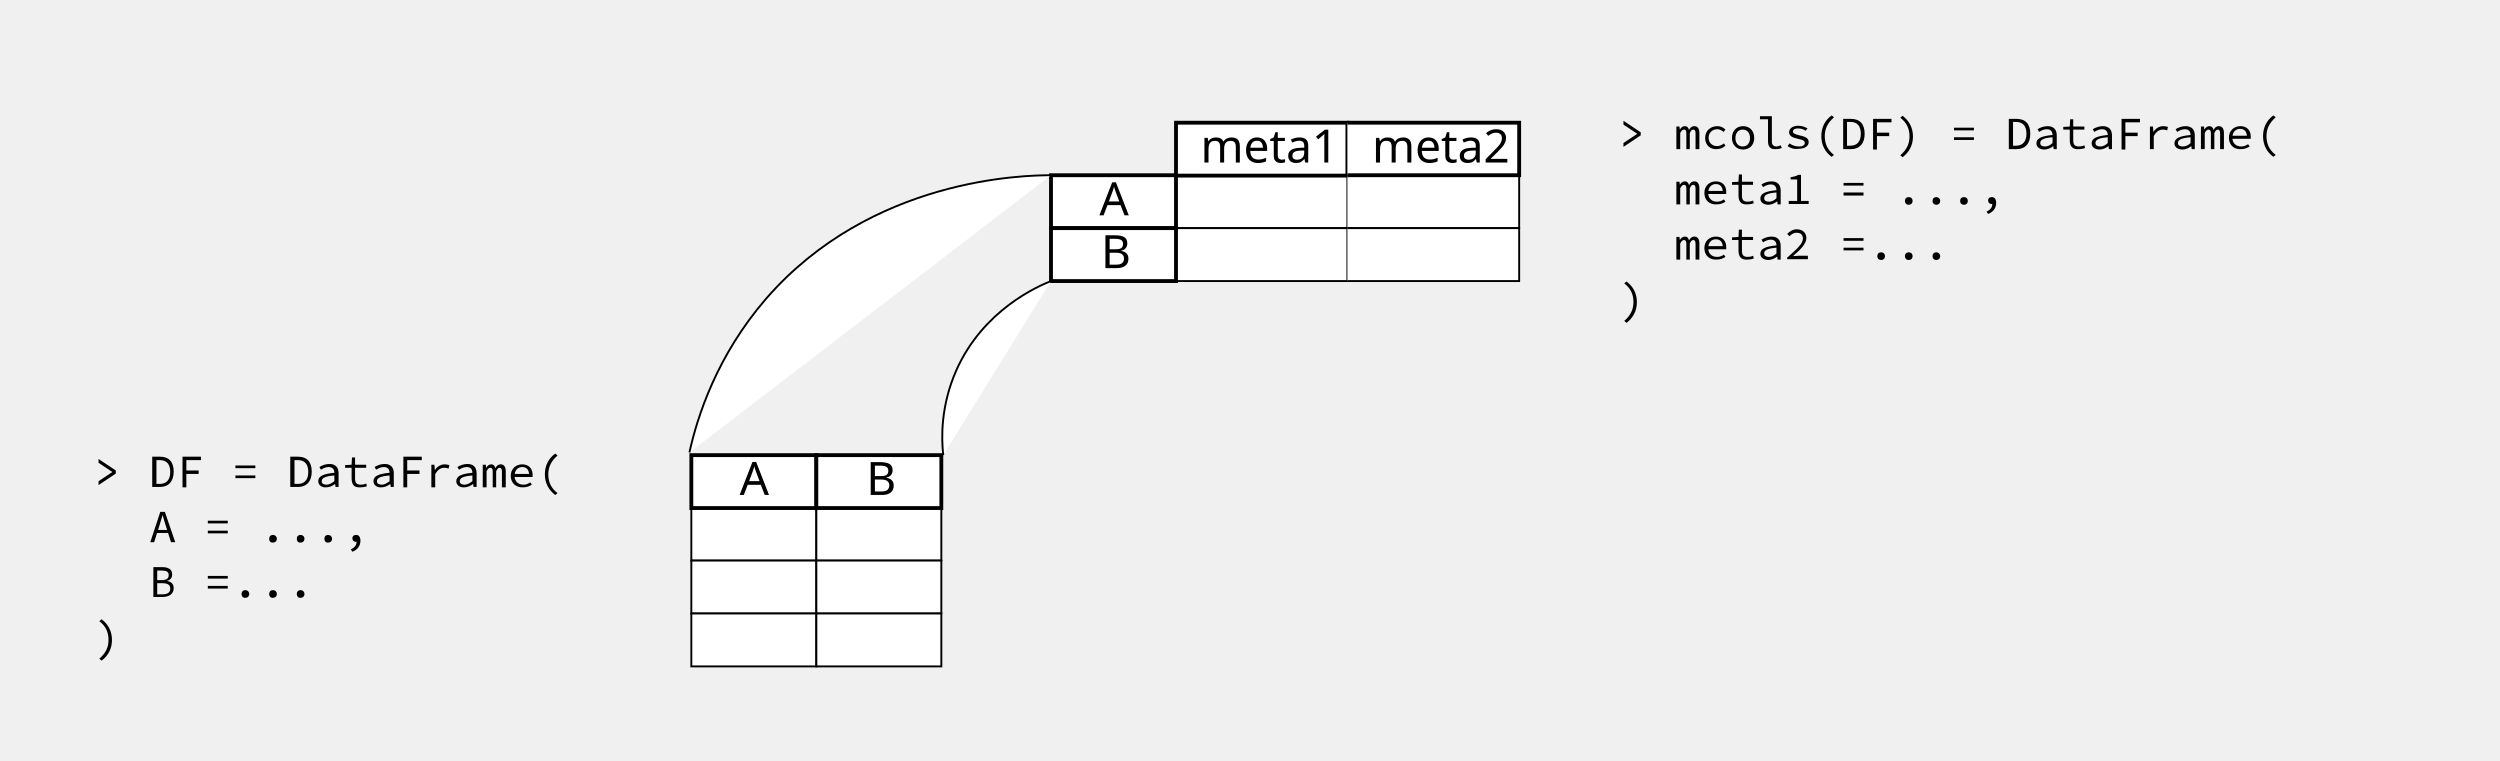
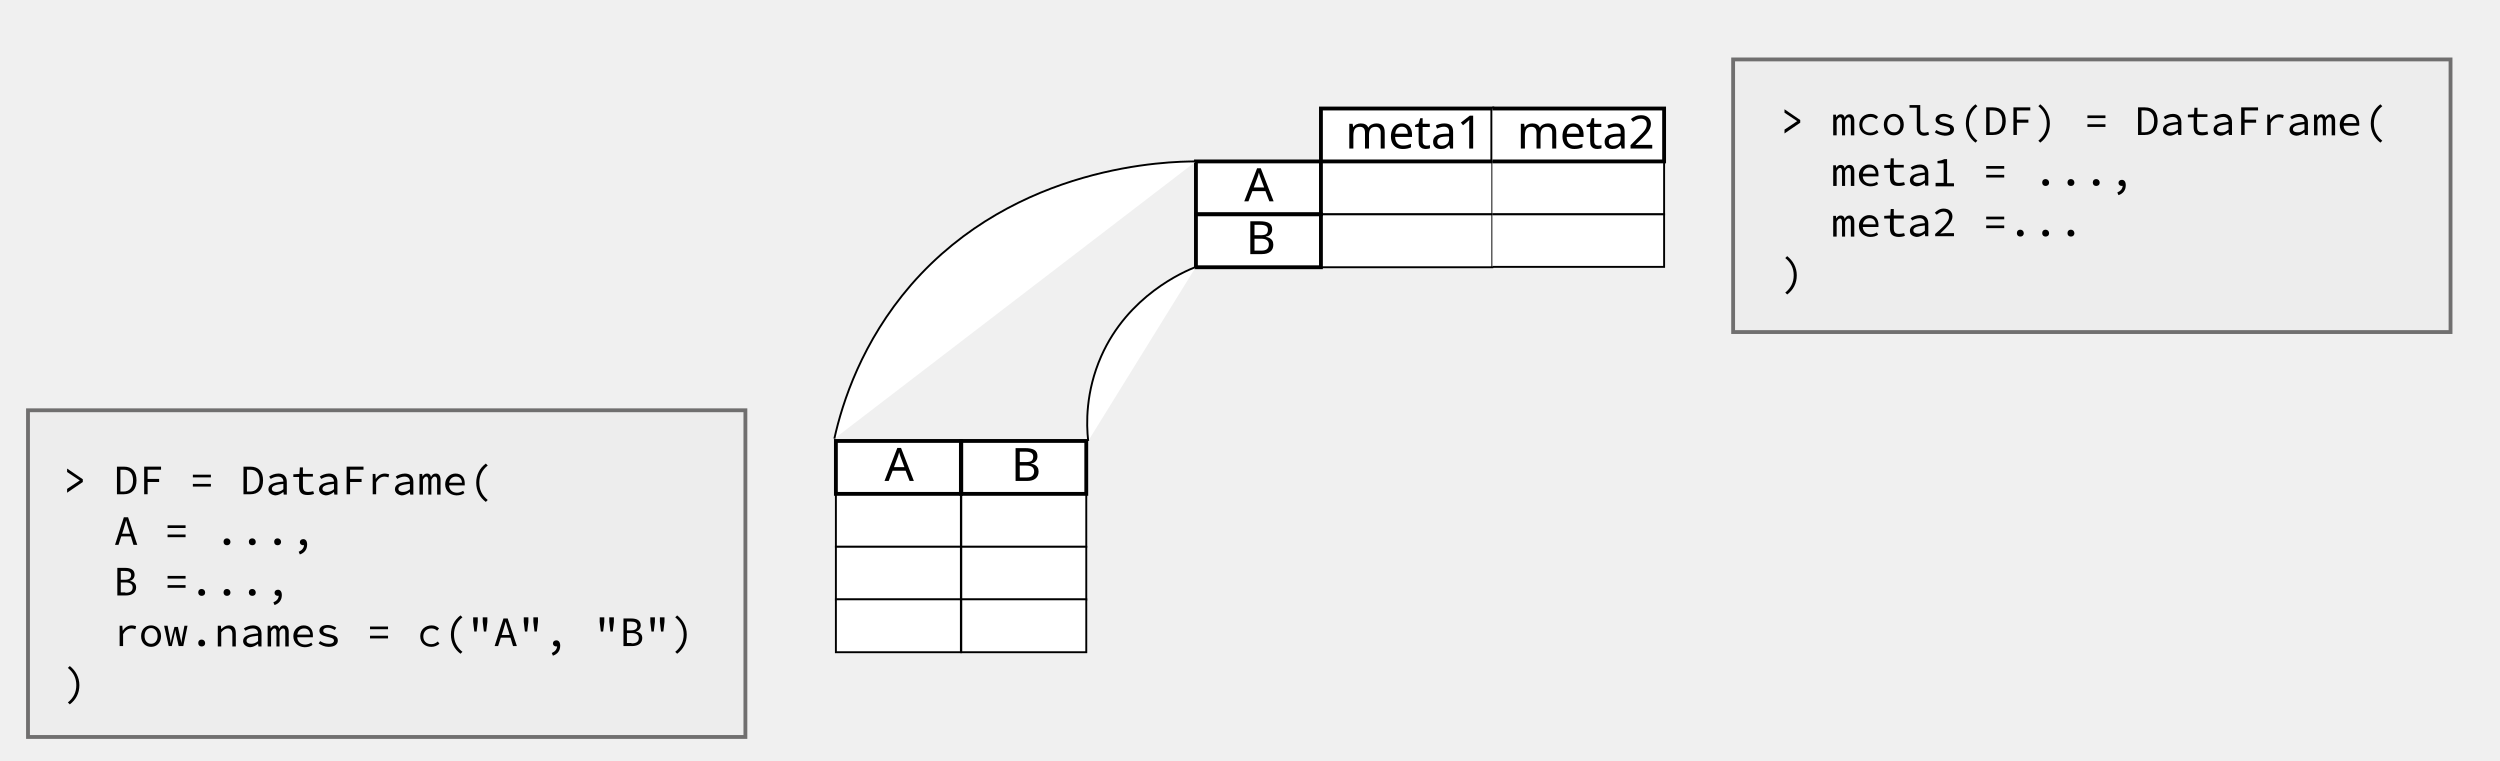
<svg xmlns="http://www.w3.org/2000/svg" version="1.1" id="Layer_1" x="0px" y="0px" viewBox="0 0 652 198.4" style="enable-background:new 0 0 652 198.4;" xml:space="preserve">
  <style type="text/css">
- 	.st0{fill:#FFFFFF;stroke:#000000;stroke-width:0.5;stroke-miterlimit:10;}
- 	.st1{fill:#FFFFFF;stroke:#000000;stroke-miterlimit:10;}
- 	.st2{font-family:'MyriadPro-Regular';}
- 	.st3{font-size:12px;}
+ 	.st0{fill:#EDEDED;stroke:#706F6F;stroke-miterlimit:10;}
+ 	.st1{fill:#FFFFFF;stroke:#000000;stroke-width:0.5;stroke-miterlimit:10;}
+ 	.st2{fill:#FFFFFF;stroke:#000000;stroke-miterlimit:10;}
+ 	.st3{font-family:'MyriadPro-Regular';}
+ 	.st4{font-size:12px;}
</style>
-   <rect x="180.3" y="132.4" class="st0" width="32.6" height="13.8" />
-   <rect x="212.9" y="132.4" class="st0" width="32.6" height="13.8" />
-   <rect x="180.3" y="146.2" class="st0" width="32.6" height="13.8" />
-   <rect x="212.9" y="146.2" class="st0" width="32.6" height="13.8" />
-   <rect x="180.3" y="160" class="st0" width="32.6" height="13.8" />
-   <rect x="212.9" y="160" class="st0" width="32.6" height="13.8" />
-   <rect x="306.7" y="45.7" class="st0" width="44.7" height="13.8" />
-   <rect x="306.7" y="59.5" class="st0" width="44.7" height="13.8" />
-   <rect x="180.3" y="118.7" class="st1" width="32.6" height="13.8" />
-   <text transform="matrix(1 0 0 1 192.8965 129.0856)" class="st2 st3">A</text>
-   <rect x="212.9" y="118.7" class="st1" width="32.6" height="13.8" />
-   <text transform="matrix(1 0 0 1 225.9251 129.0856)" class="st2 st3">B</text>
-   <rect x="274.1" y="45.7" class="st1" width="32.6" height="13.8" />
-   <text transform="matrix(1 0 0 1 286.7208 56.1554)" class="st2 st3">A</text>
-   <rect x="274.1" y="59.5" class="st1" width="32.6" height="13.8" />
-   <text transform="matrix(1 0 0 1 287.1407 69.9235)" class="st2 st3">B</text>
-   <rect x="306.7" y="32" class="st1" width="44.7" height="13.8" />
-   <text transform="matrix(1 0 0 1 313.0991 42.3874)" class="st2 st3">meta1</text>
-   <polyline class="st0" points="351.4,45.7 396.2,45.7 396.2,59.5 351.4,59.5 " />
-   <polyline class="st0" points="351.4,59.5 396.2,59.5 396.2,73.3 351.4,73.3 " />
-   <polyline class="st1" points="351.4,32 396.2,32 396.2,45.7 351.4,45.7 " />
-   <text transform="matrix(1 0 0 1 357.8351 42.3874)" class="st2 st3">meta2</text>
-   <path class="st0" d="M179.8,118c2.1-9.5,7.2-25.3,20-40.1c27.4-31.5,67.4-32.2,74.3-32.2" />
-   <path class="st0" d="M246,118.7c-0.5-4.4-0.7-12.8,3.4-22.1c7-15.8,21.4-22,24.7-23.3" />
+   <rect x="452" y="15.5" class="st0" width="187.1" height="71.1" />
+   <rect x="7.3" y="107" class="st0" width="187.1" height="85.2" />
+   <rect x="218" y="128.8" class="st1" width="32.6" height="13.8" />
+   <rect x="250.7" y="128.8" class="st1" width="32.6" height="13.8" />
+   <rect x="218" y="142.6" class="st1" width="32.6" height="13.8" />
+   <rect x="250.7" y="142.6" class="st1" width="32.6" height="13.8" />
+   <rect x="218" y="156.3" class="st1" width="32.6" height="13.8" />
+   <rect x="250.7" y="156.3" class="st1" width="32.6" height="13.8" />
+   <rect x="344.5" y="42.1" class="st1" width="44.7" height="13.8" />
+   <rect x="344.5" y="55.9" class="st1" width="44.7" height="13.8" />
+   <rect x="218" y="115" class="st2" width="32.6" height="13.8" />
+   <text transform="matrix(1 0 0 1 230.6787 125.4315)" class="st3 st4">A</text>
+   <rect x="250.7" y="115" class="st2" width="32.6" height="13.8" />
+   <text transform="matrix(1 0 0 1 263.7073 125.4315)" class="st3 st4">B</text>
+   <rect x="311.9" y="42.1" class="st2" width="32.6" height="13.8" />
+   <text transform="matrix(1 0 0 1 324.503 52.5013)" class="st3 st4">A</text>
+   <rect x="311.9" y="55.9" class="st2" width="32.6" height="13.8" />
+   <text transform="matrix(1 0 0 1 324.9229 66.2695)" class="st3 st4">B</text>
+   <rect x="344.5" y="28.3" class="st2" width="44.7" height="13.8" />
+   <text transform="matrix(1 0 0 1 350.8814 38.7334)" class="st3 st4">meta1</text>
+   <polyline class="st1" points="389.2,42.1 434,42.1 434,55.9 389.2,55.9 " />
+   <polyline class="st1" points="389.2,55.9 434,55.9 434,69.6 389.2,69.6 " />
+   <polyline class="st2" points="389.2,28.3 434,28.3 434,42.1 389.2,42.1 " />
+   <text transform="matrix(1 0 0 1 395.6174 38.7334)" class="st3 st4">meta2</text>
+   <path class="st1" d="M217.6,114.4c2.1-9.5,7.2-25.3,20-40.1c27.4-31.5,67.4-32.2,74.3-32.2" />
+   <path class="st1" d="M283.8,115c-0.5-4.4-0.7-12.8,3.4-22.1c7-15.8,21.4-22,24.7-23.3" />
  <g>
    <g>
-       <path d="M25.7,125.5l3.6-2.4v0l-3.6-2.4v-1l4.5,3v0.8l-4.5,3V125.5z" />
-       <path d="M39.8,119.1h1.9c2.4,0,3.6,1.4,3.6,3.9c0,2.5-1.3,4-3.6,4h-2V119.1z M41.7,126.2c1.8,0,2.7-1.2,2.7-3.1    c0-2-0.9-3.1-2.7-3.1h-0.9v6.2H41.7z" />
-       <path d="M47.6,119.1h4.8v0.9h-3.8v2.7h3.2v0.9h-3.2v3.5h-1V119.1z" />
-       <path d="M61.4,121.4h5.2v0.7h-5.2V121.4z M61.4,124h5.2v0.7h-5.2V124z" />
-       <path d="M75.8,119.1h1.9c2.4,0,3.6,1.4,3.6,3.9c0,2.5-1.3,4-3.6,4h-2V119.1z M77.7,126.2c1.8,0,2.7-1.2,2.7-3.1    c0-2-0.9-3.1-2.7-3.1h-0.9v6.2H77.7z" />
-       <path d="M83,125.5c0-1.3,1.2-1.9,4.2-2.2c0-0.8-0.4-1.5-1.5-1.5c-0.8,0-1.5,0.4-2,0.7l-0.4-0.7c0.6-0.4,1.6-0.8,2.6-0.8    c1.6,0,2.4,0.9,2.4,2.4v3.6h-0.8l-0.1-0.8h0c-0.6,0.5-1.5,0.9-2.3,0.9C83.9,127.2,83,126.5,83,125.5z M87.2,125.5V124    c-2.5,0.2-3.3,0.7-3.3,1.5c0,0.7,0.6,0.9,1.3,0.9C85.9,126.4,86.5,126,87.2,125.5z" />
-       <path d="M91.7,124.7V122H90v-0.7l1.7-0.1l0.1-1.9h0.8v1.9h2.9v0.8h-2.9v2.8c0,1,0.3,1.6,1.5,1.6c0.5,0,1-0.1,1.4-0.3l0.2,0.7    c-0.5,0.2-1.1,0.3-1.8,0.3C92.2,127.2,91.7,126.2,91.7,124.7z" />
-       <path d="M97.4,125.5c0-1.3,1.2-1.9,4.2-2.2c0-0.8-0.4-1.5-1.5-1.5c-0.8,0-1.5,0.4-2,0.7l-0.4-0.7c0.6-0.4,1.6-0.8,2.6-0.8    c1.6,0,2.4,0.9,2.4,2.4v3.6h-0.8l-0.1-0.8h0c-0.6,0.5-1.5,0.9-2.3,0.9C98.3,127.2,97.4,126.5,97.4,125.5z M101.6,125.5V124    c-2.5,0.2-3.3,0.7-3.3,1.5c0,0.7,0.6,0.9,1.3,0.9C100.3,126.4,100.9,126,101.6,125.5z" />
-       <path d="M105.2,119.1h4.8v0.9h-3.8v2.7h3.2v0.9h-3.2v3.5h-1V119.1z" />
-       <path d="M112.5,121.2h0.8l0.1,1.4h0c0.6-0.9,1.5-1.5,2.6-1.5c0.4,0,0.8,0.1,1.2,0.2l-0.2,0.9c-0.4-0.1-0.6-0.2-1.1-0.2    c-0.9,0-1.7,0.4-2.4,1.7v3.4h-1V121.2z" />
-       <path d="M119,125.5c0-1.3,1.2-1.9,4.2-2.2c0-0.8-0.4-1.5-1.5-1.5c-0.8,0-1.5,0.4-2,0.7l-0.4-0.7c0.6-0.4,1.6-0.8,2.6-0.8    c1.6,0,2.4,0.9,2.4,2.4v3.6h-0.8l-0.1-0.8h0c-0.6,0.5-1.5,0.9-2.3,0.9C119.9,127.2,119,126.5,119,125.5z M123.2,125.5V124    c-2.5,0.2-3.3,0.7-3.3,1.5c0,0.7,0.6,0.9,1.3,0.9C121.9,126.4,122.5,126,123.2,125.5z" />
-       <path d="M125.9,121.2h0.8l0.1,0.8h0c0.3-0.5,0.7-0.9,1.3-0.9c0.6,0,0.9,0.3,1.1,1c0.3-0.6,0.7-1,1.4-1c0.8,0,1.3,0.6,1.3,1.8v4.2    h-1v-4.1c0-0.7-0.2-1-0.6-1c-0.4,0-0.6,0.3-0.9,0.9v4.2h-0.9v-4.1c0-0.7-0.2-1-0.6-1c-0.4,0-0.7,0.3-1,0.9v4.2h-1V121.2z" />
-       <path d="M133.2,124.1c0-1.9,1.4-3,3-3c1.7,0,2.7,1.1,2.7,2.7c0,0.2,0,0.4,0,0.6h-4.9v-0.8h4.3l-0.3,0.3c0-1.4-0.7-2.1-1.8-2.1    c-1.1,0-2,0.8-2,2.3c0,1.5,1,2.3,2.3,2.3c0.7,0,1.2-0.2,1.8-0.6l0.4,0.6c-0.6,0.4-1.3,0.7-2.3,0.7    C134.6,127.2,133.2,126,133.2,124.1z" />
-       <path d="M142.1,123.7c0-2.3,1-4.2,2.7-5.4l0.6,0.5c-1.6,1.4-2.4,2.9-2.4,4.9s0.7,3.6,2.4,4.9l-0.6,0.5    C143.1,127.8,142.1,126,142.1,123.7z" />
-       <path d="M41.8,133.5H43l2.7,7.9h-1.1l-1.4-4.4c-0.3-0.9-0.5-1.7-0.8-2.7h0c-0.3,0.9-0.5,1.8-0.8,2.7l-1.4,4.4h-1L41.8,133.5z     M40.6,138.2h3.6v0.8h-3.6V138.2z" />
-       <path d="M54.2,135.8h5.2v0.7h-5.2V135.8z M54.2,138.4h5.2v0.7h-5.2V138.4z" />
-       <path d="M70.2,140.5c0-0.6,0.4-1,1-1c0.5,0,1,0.4,1,1c0,0.6-0.4,1-1,1C70.7,141.6,70.2,141.2,70.2,140.5z" />
-       <path d="M77.4,140.5c0-0.6,0.4-1,1-1c0.5,0,1,0.4,1,1c0,0.6-0.4,1-1,1C77.9,141.6,77.4,141.2,77.4,140.5z" />
-       <path d="M84.6,140.5c0-0.6,0.4-1,1-1c0.5,0,1,0.4,1,1c0,0.6-0.4,1-1,1C85.1,141.6,84.6,141.2,84.6,140.5z" />
-       <path d="M91.5,143.3c1-0.5,1.5-1.1,1.5-2.1l-0.2-1.1l0.7,0.9c-0.2,0.2-0.4,0.3-0.7,0.3c-0.5,0-0.9-0.3-0.9-0.9    c0-0.6,0.4-0.9,1-0.9c0.7,0,1.1,0.6,1.1,1.5c0,1.4-0.8,2.4-2.1,2.9L91.5,143.3z" />
-       <path d="M40,147.9h2.2c1.6,0,2.7,0.5,2.7,1.9c0,0.8-0.4,1.5-1.4,1.7v0c1.2,0.2,1.8,0.8,1.8,1.9c0,1.5-1.2,2.3-3,2.3H40V147.9z     M42.1,151.3c1.3,0,1.9-0.4,1.9-1.3c0-0.9-0.6-1.2-1.8-1.2H41v2.5H42.1z M42.3,155c1.3,0,2.1-0.4,2.1-1.5c0-1-0.7-1.4-2.1-1.4H41    v2.9H42.3z" />
-       <path d="M54.2,150.2h5.2v0.7h-5.2V150.2z M54.2,152.8h5.2v0.7h-5.2V152.8z" />
-       <path d="M63,154.9c0-0.6,0.4-1,1-1c0.5,0,1,0.4,1,1c0,0.6-0.4,1-1,1C63.5,156,63,155.6,63,154.9z" />
-       <path d="M70.2,154.9c0-0.6,0.4-1,1-1c0.5,0,1,0.4,1,1c0,0.6-0.4,1-1,1C70.7,156,70.2,155.6,70.2,154.9z" />
-       <path d="M77.4,154.9c0-0.6,0.4-1,1-1c0.5,0,1,0.4,1,1c0,0.6-0.4,1-1,1C77.9,156,77.4,155.6,77.4,154.9z" />
-       <path d="M25.9,171.8c1.6-1.4,2.4-2.9,2.4-4.9s-0.7-3.6-2.4-4.9l0.6-0.5c1.7,1.3,2.7,3.1,2.7,5.4s-1,4.1-2.7,5.4L25.9,171.8z" />
+       <path d="M17.5,127.5l3.3-2.2v0l-3.3-2.2v-0.9l4.1,2.8v0.7l-4.1,2.8V127.5z" />
+       <path d="M30.5,121.7h1.8c2.2,0,3.3,1.3,3.3,3.6c0,2.3-1.2,3.6-3.3,3.6h-1.8V121.7z M32.2,128.2c1.6,0,2.5-1.1,2.5-2.9    c0-1.8-0.8-2.8-2.5-2.8h-0.8v5.7H32.2z" />
+       <path d="M37.6,121.7H42v0.8h-3.5v2.4h3v0.8h-3v3.2h-0.9V121.7z" />
+       <path d="M50.3,123.8H55v0.7h-4.7V123.8z M50.3,126.2H55v0.7h-4.7V126.2z" />
+       <path d="M63.5,121.7h1.8c2.2,0,3.3,1.3,3.3,3.6c0,2.3-1.2,3.6-3.3,3.6h-1.8V121.7z M65.2,128.2c1.6,0,2.5-1.1,2.5-2.9    c0-1.8-0.8-2.8-2.5-2.8h-0.8v5.7H65.2z" />
+       <path d="M70,127.6c0-1.2,1.1-1.8,3.9-2c0-0.7-0.4-1.3-1.4-1.3c-0.7,0-1.4,0.3-1.9,0.6l-0.4-0.6c0.5-0.4,1.5-0.8,2.4-0.8    c1.5,0,2.2,0.9,2.2,2.2v3.3H74l-0.1-0.7h0c-0.6,0.5-1.4,0.9-2.1,0.9C70.8,129.1,70,128.5,70,127.6z M73.9,127.6v-1.4    c-2.3,0.2-3,0.6-3,1.3c0,0.6,0.6,0.8,1.2,0.8C72.7,128.3,73.3,128.1,73.9,127.6z" />
+       <path d="M78,126.9v-2.5h-1.5v-0.7l1.6-0.1l0.1-1.7h0.8v1.7h2.6v0.7h-2.6v2.5c0,1,0.3,1.5,1.4,1.5c0.5,0,0.9-0.1,1.3-0.2l0.2,0.7    c-0.5,0.2-1,0.3-1.7,0.3C78.5,129.1,78,128.2,78,126.9z" />
+       <path d="M83.2,127.6c0-1.2,1.1-1.8,3.9-2c0-0.7-0.4-1.3-1.4-1.3c-0.7,0-1.4,0.3-1.9,0.6l-0.4-0.6c0.5-0.4,1.5-0.8,2.4-0.8    c1.5,0,2.2,0.9,2.2,2.2v3.3h-0.8l-0.1-0.7h0c-0.6,0.5-1.4,0.9-2.1,0.9C84,129.1,83.2,128.5,83.2,127.6z M87.1,127.6v-1.4    c-2.3,0.2-3,0.6-3,1.3c0,0.6,0.6,0.8,1.2,0.8C85.9,128.3,86.5,128.1,87.1,127.6z" />
+       <path d="M90.4,121.7h4.4v0.8h-3.5v2.4h3v0.8h-3v3.2h-0.9V121.7z" />
+       <path d="M97.1,123.6h0.8l0.1,1.3h0c0.6-0.9,1.4-1.4,2.4-1.4c0.4,0,0.7,0.1,1.1,0.2l-0.2,0.8c-0.4-0.1-0.6-0.2-1-0.2    c-0.8,0-1.6,0.4-2.2,1.5v3.1h-0.9V123.6z" />
+       <path d="M103,127.6c0-1.2,1.1-1.8,3.9-2c0-0.7-0.4-1.3-1.4-1.3c-0.7,0-1.4,0.3-1.9,0.6l-0.4-0.6c0.5-0.4,1.5-0.8,2.4-0.8    c1.5,0,2.2,0.9,2.2,2.2v3.3H107l-0.1-0.7h0c-0.6,0.5-1.4,0.9-2.1,0.9C103.8,129.1,103,128.5,103,127.6z M106.9,127.6v-1.4    c-2.3,0.2-3,0.6-3,1.3c0,0.6,0.6,0.8,1.2,0.8C105.7,128.3,106.3,128.1,106.9,127.6z" />
+       <path d="M109.4,123.6h0.7l0.1,0.7h0c0.3-0.5,0.6-0.8,1.2-0.8c0.5,0,0.9,0.3,1,0.9c0.3-0.6,0.6-0.9,1.3-0.9c0.7,0,1.2,0.6,1.2,1.7    v3.8H114v-3.8c0-0.6-0.2-0.9-0.6-0.9c-0.4,0-0.6,0.3-0.9,0.8v3.9h-0.8v-3.8c0-0.6-0.2-0.9-0.5-0.9c-0.4,0-0.6,0.3-0.9,0.8v3.9    h-0.9V123.6z" />
+       <path d="M116.1,126.3c0-1.7,1.3-2.8,2.7-2.8c1.5,0,2.4,1,2.4,2.5c0,0.2,0,0.4,0,0.6h-4.5v-0.7h4l-0.2,0.3c0-1.3-0.6-1.9-1.6-1.9    c-1,0-1.8,0.7-1.8,2.1c0,1.4,0.9,2.1,2.1,2.1c0.6,0,1.1-0.2,1.6-0.5l0.3,0.6c-0.5,0.4-1.2,0.6-2.1,0.6    C117.3,129.1,116.1,128,116.1,126.3z" />
+       <path d="M124.2,125.9c0-2.1,0.9-3.8,2.5-5l0.5,0.5c-1.5,1.2-2.2,2.7-2.2,4.5c0,1.8,0.7,3.3,2.2,4.5l-0.5,0.5    C125.1,129.7,124.2,128,124.2,125.9z" />
+       <path d="M32.3,134.9h1.1l2.4,7.2h-1l-1.2-4c-0.3-0.8-0.5-1.6-0.7-2.4h0c-0.2,0.8-0.5,1.6-0.7,2.4l-1.3,4h-0.9L32.3,134.9z     M31.2,139.2h3.3v0.7h-3.3V139.2z" />
+       <path d="M43.7,137h4.7v0.7h-4.7V137z M43.7,139.4h4.7v0.7h-4.7V139.4z" />
+       <path d="M58.3,141.3c0-0.6,0.4-0.9,0.9-0.9s0.9,0.4,0.9,0.9c0,0.6-0.4,0.9-0.9,0.9S58.3,141.9,58.3,141.3z" />
+       <path d="M64.9,141.3c0-0.6,0.4-0.9,0.9-0.9s0.9,0.4,0.9,0.9c0,0.6-0.4,0.9-0.9,0.9S64.9,141.9,64.9,141.3z" />
+       <path d="M71.5,141.3c0-0.6,0.4-0.9,0.9-0.9s0.9,0.4,0.9,0.9c0,0.6-0.4,0.9-0.9,0.9S71.5,141.9,71.5,141.3z" />
+       <path d="M77.9,143.9c0.9-0.4,1.4-1,1.4-1.9l-0.2-1l0.6,0.9c-0.2,0.2-0.4,0.3-0.6,0.3c-0.5,0-0.9-0.3-0.9-0.8    c0-0.5,0.4-0.8,0.9-0.8c0.6,0,1,0.5,1,1.4c0,1.3-0.7,2.2-1.9,2.6L77.9,143.9z" />
+       <path d="M30.6,148.1h2c1.5,0,2.5,0.5,2.5,1.8c0,0.7-0.4,1.4-1.3,1.6v0c1.1,0.2,1.7,0.7,1.7,1.7c0,1.4-1.1,2.1-2.7,2.1h-2.2V148.1z     M32.5,151.2c1.2,0,1.7-0.4,1.7-1.2c0-0.8-0.6-1.1-1.7-1.1h-1v2.3H32.5z M32.7,154.6c1.2,0,1.9-0.4,1.9-1.4c0-0.9-0.7-1.3-1.9-1.3    h-1.2v2.6H32.7z" />
+       <path d="M43.7,150.2h4.7v0.7h-4.7V150.2z M43.7,152.6h4.7v0.7h-4.7V152.6z" />
+       <path d="M51.7,154.5c0-0.6,0.4-0.9,0.9-0.9s0.9,0.4,0.9,0.9c0,0.6-0.4,0.9-0.9,0.9S51.7,155.1,51.7,154.5z" />
+       <path d="M58.3,154.5c0-0.6,0.4-0.9,0.9-0.9s0.9,0.4,0.9,0.9c0,0.6-0.4,0.9-0.9,0.9S58.3,155.1,58.3,154.5z" />
+       <path d="M64.9,154.5c0-0.6,0.4-0.9,0.9-0.9s0.9,0.4,0.9,0.9c0,0.6-0.4,0.9-0.9,0.9S64.9,155.1,64.9,154.5z" />
+       <path d="M71.3,157.1c0.9-0.4,1.4-1,1.4-1.9l-0.2-1l0.6,0.9c-0.2,0.2-0.4,0.3-0.6,0.3c-0.5,0-0.9-0.3-0.9-0.8    c0-0.5,0.4-0.8,0.9-0.8c0.6,0,1,0.5,1,1.4c0,1.3-0.7,2.2-1.9,2.6L71.3,157.1z" />
+       <path d="M31.1,163.2h0.8l0.1,1.3h0c0.6-0.9,1.4-1.4,2.4-1.4c0.4,0,0.7,0.1,1.1,0.2l-0.2,0.8c-0.4-0.1-0.6-0.2-1-0.2    c-0.8,0-1.6,0.4-2.2,1.5v3.1h-0.9V163.2z" />
+       <path d="M36.8,165.9c0-1.8,1.2-2.8,2.6-2.8s2.6,1,2.6,2.8c0,1.8-1.2,2.8-2.6,2.8S36.8,167.7,36.8,165.9z M41.1,165.9    c0-1.2-0.7-2.1-1.7-2.1c-1,0-1.7,0.8-1.7,2.1c0,1.2,0.7,2,1.7,2C40.4,167.9,41.1,167.1,41.1,165.9z" />
+       <path d="M42.8,163.2h0.9l0.6,3.1c0.1,0.5,0.2,1,0.2,1.5h0c0.1-0.5,0.2-1,0.3-1.5l0.7-2.8h0.9l0.6,2.8c0.1,0.5,0.3,1,0.3,1.5h0    c0.1-0.5,0.1-1,0.2-1.5l0.6-3.1h0.8l-1.1,5.3h-1.2l-0.6-2.6c-0.1-0.4-0.2-0.9-0.3-1.6h0c-0.1,0.7-0.2,1.2-0.3,1.6l-0.6,2.6H44    L42.8,163.2z" />
+       <path d="M51.7,167.7c0-0.6,0.4-0.9,0.9-0.9s0.9,0.4,0.9,0.9c0,0.6-0.4,0.9-0.9,0.9S51.7,168.3,51.7,167.7z" />
+       <path d="M56.9,163.2h0.7l0.1,0.9h0c0.6-0.6,1.2-1,2-1c1.3,0,1.8,0.7,1.8,2.2v3.3h-0.9v-3.2c0-1-0.4-1.5-1.2-1.5    c-0.6,0-1.1,0.3-1.7,1v3.7h-0.9V163.2z" />
+       <path d="M63.4,167.2c0-1.2,1.1-1.8,3.9-2c0-0.7-0.4-1.3-1.4-1.3c-0.7,0-1.4,0.3-1.9,0.6l-0.4-0.6c0.5-0.4,1.5-0.8,2.4-0.8    c1.5,0,2.2,0.9,2.2,2.2v3.3h-0.8l-0.1-0.7h0c-0.6,0.5-1.4,0.9-2.1,0.9C64.2,168.7,63.4,168.1,63.4,167.2z M67.3,167.2v-1.4    c-2.3,0.2-3,0.6-3,1.3c0,0.6,0.6,0.8,1.2,0.8C66.1,167.9,66.7,167.7,67.3,167.2z" />
+       <path d="M69.8,163.2h0.7l0.1,0.7h0c0.3-0.5,0.6-0.8,1.2-0.8c0.5,0,0.9,0.3,1,0.9c0.3-0.6,0.6-0.9,1.3-0.9c0.7,0,1.2,0.6,1.2,1.7    v3.8h-0.9v-3.8c0-0.6-0.2-0.9-0.6-0.9c-0.4,0-0.6,0.3-0.9,0.8v3.9h-0.8v-3.8c0-0.6-0.2-0.9-0.5-0.9c-0.4,0-0.6,0.3-0.9,0.8v3.9    h-0.9V163.2z" />
+       <path d="M76.5,165.9c0-1.7,1.3-2.8,2.7-2.8c1.5,0,2.4,1,2.4,2.5c0,0.2,0,0.4,0,0.6h-4.5v-0.7h4l-0.2,0.3c0-1.3-0.6-1.9-1.6-1.9    c-1,0-1.8,0.7-1.8,2.1c0,1.4,0.9,2.1,2.1,2.1c0.6,0,1.1-0.2,1.6-0.5l0.3,0.6c-0.5,0.4-1.2,0.6-2.1,0.6    C77.7,168.7,76.5,167.6,76.5,165.9z" />
+       <path d="M83.1,167.8l0.4-0.6c0.6,0.4,1.3,0.7,2.3,0.7c0.9,0,1.3-0.4,1.3-0.8c0-0.4-0.2-0.7-1.7-1c-1.4-0.3-2.1-0.8-2.1-1.6    c0-0.9,0.8-1.5,2.2-1.5c0.8,0,1.6,0.3,2.2,0.7l-0.4,0.6c-0.5-0.3-1.1-0.6-1.8-0.6c-0.9,0-1.2,0.4-1.2,0.8c0,0.5,0.5,0.7,1.6,0.9    c1.8,0.4,2.2,0.8,2.2,1.7c0,0.9-0.8,1.6-2.4,1.6C84.7,168.7,83.8,168.3,83.1,167.8z" />
+       <path d="M96.5,163.4h4.7v0.7h-4.7V163.4z M96.5,165.8h4.7v0.7h-4.7V165.8z" />
+       <path d="M109.6,165.9c0-1.8,1.4-2.8,3-2.8c0.9,0,1.5,0.4,1.9,0.8l-0.5,0.6c-0.4-0.4-0.9-0.6-1.5-0.6c-1.2,0-2.1,0.8-2.1,2.1    c0,1.2,0.8,2,2.1,2c0.7,0,1.2-0.3,1.7-0.7l0.4,0.6c-0.6,0.5-1.3,0.8-2.1,0.8C110.9,168.7,109.6,167.7,109.6,165.9z" />
+       <path d="M117.6,165.5c0-2.1,0.9-3.8,2.5-5l0.5,0.5c-1.5,1.2-2.2,2.7-2.2,4.5c0,1.8,0.7,3.3,2.2,4.5l-0.5,0.5    C118.5,169.3,117.6,167.6,117.6,165.5z" />
+       <path d="M123.4,162.2l0-1.2h1.2l0,1.2l-0.3,2.5h-0.6L123.4,162.2z M125.9,162.2l0-1.2h1.2l0,1.2l-0.3,2.5h-0.6L125.9,162.2z" />
+       <path d="M131.3,161.3h1.1l2.4,7.2h-1l-1.2-4c-0.3-0.8-0.5-1.6-0.7-2.4h0c-0.2,0.8-0.5,1.6-0.7,2.4l-1.3,4h-0.9L131.3,161.3z     M130.2,165.6h3.3v0.7h-3.3V165.6z" />
+       <path d="M136.6,162.2l0-1.2h1.2l0,1.2l-0.3,2.5h-0.6L136.6,162.2z M139.1,162.2l0-1.2h1.2l0,1.2l-0.3,2.5h-0.6L139.1,162.2z" />
+       <path d="M143.9,170.3c0.9-0.4,1.4-1,1.4-1.9l-0.2-1l0.6,0.9c-0.2,0.2-0.4,0.3-0.6,0.3c-0.5,0-0.9-0.3-0.9-0.8    c0-0.5,0.4-0.8,0.9-0.8c0.6,0,1,0.5,1,1.4c0,1.3-0.7,2.2-1.9,2.6L143.9,170.3z" />
+       <path d="M156.4,162.2l0-1.2h1.2l0,1.2l-0.3,2.5h-0.6L156.4,162.2z M158.9,162.2l0-1.2h1.2l0,1.2l-0.3,2.5h-0.6L158.9,162.2z" />
+       <path d="M162.6,161.3h2c1.5,0,2.5,0.5,2.5,1.8c0,0.7-0.4,1.4-1.3,1.6v0c1.1,0.2,1.7,0.7,1.7,1.7c0,1.4-1.1,2.1-2.7,2.1h-2.2V161.3    z M164.5,164.4c1.2,0,1.7-0.4,1.7-1.2c0-0.8-0.6-1.1-1.7-1.1h-1v2.3H164.5z M164.7,167.8c1.2,0,1.9-0.4,1.9-1.4    c0-0.9-0.7-1.3-1.9-1.3h-1.2v2.6H164.7z" />
+       <path d="M169.6,162.2l0-1.2h1.2l0,1.2l-0.3,2.5h-0.6L169.6,162.2z M172.1,162.2l0-1.2h1.2l0,1.2l-0.3,2.5h-0.6L172.1,162.2z" />
+       <path d="M176.1,170c1.5-1.2,2.2-2.7,2.2-4.5c0-1.8-0.7-3.3-2.2-4.5l0.5-0.5c1.5,1.2,2.5,2.9,2.5,5s-0.9,3.8-2.5,5L176.1,170z" />
+       <path d="M17.7,183.2c1.5-1.2,2.2-2.7,2.2-4.5c0-1.8-0.7-3.3-2.2-4.5l0.5-0.5c1.5,1.2,2.5,2.9,2.5,5s-0.9,3.8-2.5,5L17.7,183.2z" />
    </g>
  </g>
  <g>
    <g>
-       <path d="M423.4,37.3l3.6-2.4v0l-3.6-2.4v-1l4.5,3v0.8l-4.5,3V37.3z" />
-       <path d="M437.2,33h0.8l0.1,0.8h0c0.3-0.5,0.7-0.9,1.3-0.9c0.6,0,0.9,0.3,1.1,1c0.3-0.6,0.7-1,1.4-1c0.8,0,1.3,0.6,1.3,1.8v4.2h-1    v-4.1c0-0.7-0.2-1-0.6-1c-0.4,0-0.6,0.3-0.9,0.9v4.2h-0.9v-4.1c0-0.7-0.2-1-0.6-1c-0.4,0-0.7,0.3-1,0.9v4.2h-1V33z" />
-       <path d="M444.7,36c0-2,1.5-3.1,3.2-3.1c0.9,0,1.6,0.4,2.1,0.9l-0.5,0.6c-0.5-0.4-1-0.7-1.6-0.7c-1.3,0-2.3,0.9-2.3,2.2    c0,1.3,0.9,2.2,2.2,2.2c0.7,0,1.3-0.3,1.8-0.7l0.4,0.6c-0.6,0.6-1.5,0.9-2.3,0.9C446.1,39,444.7,37.9,444.7,36z" />
-       <path d="M451.7,36c0-2,1.3-3.1,2.9-3.1s2.9,1.1,2.9,3.1c0,1.9-1.3,3-2.9,3S451.7,37.9,451.7,36z M456.4,36c0-1.3-0.7-2.2-1.9-2.2    s-1.9,0.9-1.9,2.2c0,1.3,0.7,2.2,1.9,2.2S456.4,37.3,456.4,36z" />
-       <path d="M461.1,36.9v-5.8H459v-0.8h3.1V37c0,0.8,0.5,1.2,1.2,1.2c0.3,0,0.7-0.1,1.1-0.3l0.3,0.7c-0.5,0.2-0.9,0.3-1.6,0.3    C461.8,39,461.1,38.3,461.1,36.9z" />
-       <path d="M466.2,38.1l0.5-0.7c0.7,0.5,1.5,0.8,2.5,0.8c1,0,1.5-0.4,1.5-0.9c0-0.4-0.2-0.8-1.8-1.1c-1.5-0.3-2.3-0.8-2.3-1.7    c0-0.9,0.8-1.7,2.4-1.7c0.9,0,1.8,0.3,2.4,0.7l-0.5,0.6c-0.5-0.4-1.2-0.6-2-0.6c-1,0-1.3,0.4-1.3,0.8c0,0.5,0.5,0.7,1.7,1    c1.9,0.4,2.4,0.9,2.4,1.8c0,0.9-0.9,1.7-2.6,1.7C467.9,39,466.9,38.6,466.2,38.1z" />
-       <path d="M475,35.5c0-2.3,1-4.2,2.7-5.4l0.6,0.5c-1.6,1.4-2.4,2.9-2.4,4.9s0.7,3.6,2.4,4.9l-0.6,0.5C476,39.7,475,37.8,475,35.5z" />
-       <path d="M480.8,31h1.9c2.4,0,3.6,1.4,3.6,3.9c0,2.5-1.3,4-3.6,4h-2V31z M482.6,38c1.8,0,2.7-1.2,2.7-3.1c0-2-0.9-3.1-2.7-3.1h-0.9    V38H482.6z" />
-       <path d="M488.5,31h4.8v0.9h-3.8v2.7h3.2v0.9h-3.2v3.5h-1V31z" />
-       <path d="M495.6,40.5c1.6-1.4,2.4-2.9,2.4-4.9s-0.7-3.6-2.4-4.9l0.6-0.5c1.7,1.3,2.7,3.1,2.7,5.4s-1,4.1-2.7,5.4L495.6,40.5z" />
-       <path d="M509.6,33.3h5.2V34h-5.2V33.3z M509.6,35.8h5.2v0.7h-5.2V35.8z" />
-       <path d="M524,31h1.9c2.4,0,3.6,1.4,3.6,3.9c0,2.5-1.3,4-3.6,4h-2V31z M525.8,38c1.8,0,2.7-1.2,2.7-3.1c0-2-0.9-3.1-2.7-3.1H525V38    H525.8z" />
-       <path d="M531.1,37.4c0-1.3,1.2-1.9,4.2-2.2c0-0.8-0.4-1.5-1.5-1.5c-0.8,0-1.5,0.4-2,0.7l-0.4-0.7c0.6-0.4,1.6-0.8,2.6-0.8    c1.6,0,2.4,0.9,2.4,2.4v3.6h-0.8l-0.1-0.8h0c-0.6,0.5-1.5,0.9-2.3,0.9C532,39,531.1,38.4,531.1,37.4z M535.3,37.3v-1.5    c-2.5,0.2-3.2,0.7-3.2,1.5c0,0.7,0.6,0.9,1.3,0.9C534,38.2,534.7,37.9,535.3,37.3z" />
-       <path d="M539.8,36.6v-2.8h-1.7v-0.7l1.7-0.1l0.1-1.9h0.8V33h2.9v0.8h-2.9v2.8c0,1,0.3,1.6,1.5,1.6c0.5,0,1-0.1,1.4-0.3l0.2,0.7    c-0.5,0.2-1.1,0.3-1.8,0.3C540.4,39,539.8,38,539.8,36.6z" />
-       <path d="M545.5,37.4c0-1.3,1.2-1.9,4.2-2.2c0-0.8-0.4-1.5-1.5-1.5c-0.8,0-1.5,0.4-2,0.7l-0.4-0.7c0.6-0.4,1.6-0.8,2.6-0.8    c1.6,0,2.4,0.9,2.4,2.4v3.6h-0.8l-0.1-0.8h0c-0.6,0.5-1.5,0.9-2.3,0.9C546.4,39,545.5,38.4,545.5,37.4z M549.7,37.3v-1.5    c-2.5,0.2-3.2,0.7-3.2,1.5c0,0.7,0.6,0.9,1.3,0.9C548.4,38.2,549.1,37.9,549.7,37.3z" />
-       <path d="M553.3,31h4.8v0.9h-3.8v2.7h3.2v0.9h-3.2v3.5h-1V31z" />
-       <path d="M560.7,33h0.8l0.1,1.4h0c0.6-0.9,1.5-1.5,2.6-1.5c0.4,0,0.8,0.1,1.2,0.2l-0.2,0.9c-0.4-0.1-0.6-0.2-1.1-0.2    c-0.9,0-1.7,0.4-2.4,1.7v3.4h-1V33z" />
-       <path d="M567.1,37.4c0-1.3,1.2-1.9,4.2-2.2c0-0.8-0.4-1.5-1.5-1.5c-0.8,0-1.5,0.4-2,0.7l-0.4-0.7c0.6-0.4,1.6-0.8,2.6-0.8    c1.6,0,2.4,0.9,2.4,2.4v3.6h-0.8l-0.1-0.8h0c-0.6,0.5-1.5,0.9-2.3,0.9C568,39,567.1,38.4,567.1,37.4z M571.3,37.3v-1.5    c-2.5,0.2-3.3,0.7-3.3,1.5c0,0.7,0.6,0.9,1.3,0.9C570,38.2,570.7,37.9,571.3,37.3z" />
-       <path d="M574,33h0.8l0.1,0.8h0c0.3-0.5,0.7-0.9,1.3-0.9c0.6,0,0.9,0.3,1.1,1c0.3-0.6,0.7-1,1.4-1c0.8,0,1.3,0.6,1.3,1.8v4.2h-1    v-4.1c0-0.7-0.2-1-0.6-1c-0.4,0-0.6,0.3-0.9,0.9v4.2h-0.9v-4.1c0-0.7-0.2-1-0.6-1c-0.4,0-0.7,0.3-1,0.9v4.2h-1V33z" />
-       <path d="M581.3,35.9c0-1.9,1.4-3,3-3c1.7,0,2.7,1.1,2.7,2.7c0,0.2,0,0.4,0,0.6H582v-0.8h4.3l-0.3,0.3c0-1.4-0.7-2.1-1.8-2.1    c-1.1,0-2,0.8-2,2.3c0,1.5,1,2.3,2.3,2.3c0.7,0,1.2-0.2,1.8-0.6l0.4,0.6c-0.6,0.4-1.3,0.7-2.3,0.7C582.7,39,581.3,37.9,581.3,35.9    z" />
-       <path d="M590.2,35.5c0-2.3,1-4.2,2.7-5.4l0.6,0.5c-1.6,1.4-2.4,2.9-2.4,4.9s0.7,3.6,2.4,4.9l-0.6,0.5    C591.2,39.7,590.2,37.8,590.2,35.5z" />
-       <path d="M437.2,47.4h0.8l0.1,0.8h0c0.3-0.5,0.7-0.9,1.3-0.9c0.6,0,0.9,0.3,1.1,1c0.3-0.6,0.7-1,1.4-1c0.8,0,1.3,0.6,1.3,1.8v4.2    h-1v-4.1c0-0.7-0.2-1-0.6-1c-0.4,0-0.6,0.3-0.9,0.9v4.2h-0.9v-4.1c0-0.7-0.2-1-0.6-1c-0.4,0-0.7,0.3-1,0.9v4.2h-1V47.4z" />
-       <path d="M444.5,50.3c0-1.9,1.4-3,3-3c1.7,0,2.7,1.1,2.7,2.7c0,0.2,0,0.4,0,0.6h-4.9v-0.8h4.3l-0.3,0.3c0-1.4-0.7-2.1-1.8-2.1    c-1.1,0-2,0.8-2,2.3c0,1.5,1,2.3,2.3,2.3c0.7,0,1.2-0.2,1.8-0.6l0.4,0.6c-0.6,0.4-1.3,0.7-2.3,0.7    C445.9,53.4,444.5,52.3,444.5,50.3z" />
-       <path d="M453.4,51v-2.8h-1.7v-0.7l1.7-0.1l0.1-1.9h0.8v1.9h2.9v0.8h-2.9V51c0,1,0.3,1.6,1.5,1.6c0.5,0,1-0.1,1.4-0.3l0.2,0.7    c-0.5,0.2-1.1,0.3-1.8,0.3C454,53.4,453.4,52.4,453.4,51z" />
-       <path d="M459.1,51.8c0-1.3,1.2-1.9,4.2-2.2c0-0.8-0.4-1.5-1.5-1.5c-0.8,0-1.5,0.4-2,0.7l-0.4-0.7c0.6-0.4,1.6-0.8,2.6-0.8    c1.6,0,2.4,0.9,2.4,2.4v3.6h-0.8l-0.1-0.8h0c-0.6,0.5-1.5,0.9-2.3,0.9C460,53.4,459.1,52.8,459.1,51.8z M463.3,51.7v-1.5    c-2.5,0.2-3.2,0.7-3.2,1.5c0,0.7,0.6,0.9,1.3,0.9C462,52.6,462.7,52.3,463.3,51.7z" />
-       <path d="M466.5,52.4h2.2v-5.6H467v-0.6c0.9-0.1,1.5-0.3,2-0.6h0.7v6.8h2v0.8h-5.2V52.4z" />
-       <path d="M480.8,47.7h5.2v0.7h-5.2V47.7z M480.8,50.2h5.2V51h-5.2V50.2z" />
-       <path d="M496.8,52.4c0-0.6,0.4-1,1-1s1,0.4,1,1c0,0.6-0.4,1-1,1S496.8,53,496.8,52.4z" />
-       <path d="M504,52.4c0-0.6,0.4-1,1-1c0.5,0,1,0.4,1,1c0,0.6-0.4,1-1,1C504.4,53.4,504,53,504,52.4z" />
-       <path d="M511.2,52.4c0-0.6,0.4-1,1-1s1,0.4,1,1c0,0.6-0.4,1-1,1S511.2,53,511.2,52.4z" />
-       <path d="M518.1,55.2c1-0.5,1.5-1.1,1.5-2.1l-0.2-1.1l0.7,0.9c-0.2,0.2-0.4,0.3-0.7,0.3c-0.5,0-0.9-0.3-0.9-0.9    c0-0.6,0.4-0.9,1-0.9c0.7,0,1.1,0.6,1.1,1.5c0,1.4-0.8,2.4-2.1,2.9L518.1,55.2z" />
-       <path d="M437.2,61.8h0.8l0.1,0.8h0c0.3-0.5,0.7-0.9,1.3-0.9c0.6,0,0.9,0.3,1.1,1c0.3-0.6,0.7-1,1.4-1c0.8,0,1.3,0.6,1.3,1.8v4.2    h-1v-4.1c0-0.7-0.2-1-0.6-1c-0.4,0-0.6,0.3-0.9,0.9v4.2h-0.9v-4.1c0-0.7-0.2-1-0.6-1c-0.4,0-0.7,0.3-1,0.9v4.2h-1V61.8z" />
-       <path d="M444.5,64.7c0-1.9,1.4-3,3-3c1.7,0,2.7,1.1,2.7,2.7c0,0.2,0,0.4,0,0.6h-4.9v-0.8h4.3l-0.3,0.3c0-1.4-0.7-2.1-1.8-2.1    c-1.1,0-2,0.8-2,2.3c0,1.5,1,2.3,2.3,2.3c0.7,0,1.2-0.2,1.8-0.6l0.4,0.6c-0.6,0.4-1.3,0.7-2.3,0.7    C445.9,67.8,444.5,66.7,444.5,64.7z" />
-       <path d="M453.4,65.4v-2.8h-1.7v-0.7l1.7-0.1l0.1-1.9h0.8v1.9h2.9v0.8h-2.9v2.8c0,1,0.3,1.6,1.5,1.6c0.5,0,1-0.1,1.4-0.3l0.2,0.7    c-0.5,0.2-1.1,0.3-1.8,0.3C454,67.8,453.4,66.8,453.4,65.4z" />
-       <path d="M459.1,66.2c0-1.3,1.2-1.9,4.2-2.2c0-0.8-0.4-1.5-1.5-1.5c-0.8,0-1.5,0.4-2,0.7l-0.4-0.7c0.6-0.4,1.6-0.8,2.6-0.8    c1.6,0,2.4,0.9,2.4,2.4v3.6h-0.8l-0.1-0.8h0c-0.6,0.5-1.5,0.9-2.3,0.9C460,67.8,459.1,67.2,459.1,66.2z M463.3,66.1v-1.5    c-2.5,0.2-3.2,0.7-3.2,1.5c0,0.7,0.6,0.9,1.3,0.9C462,67,462.7,66.7,463.3,66.1z" />
-       <path d="M466.2,67.1c2.6-2.3,4-3.6,4-4.9c0-0.9-0.5-1.5-1.7-1.5c-0.7,0-1.3,0.4-1.8,0.9l-0.6-0.6c0.7-0.7,1.5-1.2,2.5-1.2    c1.5,0,2.5,0.9,2.5,2.3c0,1.4-1.4,2.9-3.5,4.7c0.5,0,1-0.1,1.4-0.1h2.5v0.9h-5.4V67.1z" />
-       <path d="M480.8,62.1h5.2v0.7h-5.2V62.1z M480.8,64.6h5.2v0.7h-5.2V64.6z" />
-       <path d="M489.6,66.8c0-0.6,0.4-1,1-1s1,0.4,1,1c0,0.6-0.4,1-1,1S489.6,67.4,489.6,66.8z" />
-       <path d="M496.8,66.8c0-0.6,0.4-1,1-1s1,0.4,1,1c0,0.6-0.4,1-1,1S496.8,67.4,496.8,66.8z" />
-       <path d="M504,66.8c0-0.6,0.4-1,1-1c0.5,0,1,0.4,1,1c0,0.6-0.4,1-1,1C504.4,67.8,504,67.4,504,66.8z" />
-       <path d="M423.6,83.7c1.6-1.4,2.4-2.9,2.4-4.9s-0.7-3.6-2.4-4.9l0.6-0.5c1.7,1.3,2.7,3.1,2.7,5.4s-1,4.1-2.7,5.4L423.6,83.7z" />
+       <path d="M465.4,33.8l3.3-2.2v0l-3.3-2.2v-0.9l4.1,2.8v0.7l-4.1,2.8V33.8z" />
+       <path d="M478.1,29.9h0.7l0.1,0.7h0c0.3-0.5,0.6-0.8,1.2-0.8c0.5,0,0.9,0.3,1,0.9c0.3-0.6,0.6-0.9,1.3-0.9c0.7,0,1.2,0.6,1.2,1.7    v3.8h-0.9v-3.8c0-0.6-0.2-0.9-0.6-0.9c-0.4,0-0.6,0.3-0.9,0.8v3.9h-0.8v-3.8c0-0.6-0.2-0.9-0.5-0.9c-0.4,0-0.6,0.3-0.9,0.8v3.9    h-0.9V29.9z" />
+       <path d="M484.9,32.5c0-1.8,1.4-2.8,3-2.8c0.9,0,1.5,0.4,1.9,0.8l-0.5,0.6c-0.4-0.4-0.9-0.6-1.5-0.6c-1.2,0-2.1,0.8-2.1,2.1    c0,1.2,0.8,2,2.1,2c0.7,0,1.2-0.3,1.7-0.7l0.4,0.6c-0.6,0.5-1.3,0.8-2.1,0.8C486.2,35.3,484.9,34.3,484.9,32.5z" />
+       <path d="M491.3,32.5c0-1.8,1.2-2.8,2.6-2.8s2.6,1,2.6,2.8c0,1.8-1.2,2.8-2.6,2.8S491.3,34.3,491.3,32.5z M495.6,32.5    c0-1.2-0.7-2.1-1.7-2.1c-1,0-1.7,0.8-1.7,2.1c0,1.2,0.7,2,1.7,2C494.9,34.6,495.6,33.8,495.6,32.5z" />
+       <path d="M499.9,33.4v-5.3H498v-0.7h2.8v6.1c0,0.8,0.4,1.1,1.1,1.1c0.3,0,0.6-0.1,1-0.2l0.2,0.7c-0.5,0.2-0.8,0.3-1.4,0.3    C500.6,35.3,499.9,34.7,499.9,33.4z" />
+       <path d="M504.6,34.5l0.4-0.6c0.6,0.4,1.3,0.7,2.3,0.7c0.9,0,1.3-0.4,1.3-0.8c0-0.4-0.2-0.7-1.7-1c-1.4-0.3-2.1-0.8-2.1-1.6    c0-0.9,0.8-1.5,2.2-1.5c0.8,0,1.6,0.3,2.2,0.7l-0.4,0.6c-0.5-0.3-1.1-0.6-1.8-0.6c-0.9,0-1.2,0.4-1.2,0.8c0,0.5,0.5,0.7,1.6,0.9    c1.8,0.4,2.2,0.8,2.2,1.7c0,0.9-0.8,1.6-2.4,1.6C506.2,35.3,505.3,35,504.6,34.5z" />
+       <path d="M512.7,32.2c0-2.1,0.9-3.8,2.5-5l0.5,0.5c-1.5,1.2-2.2,2.7-2.2,4.5c0,1.8,0.7,3.3,2.2,4.5l-0.5,0.5    C513.6,36,512.7,34.3,512.7,32.2z" />
+       <path d="M518,28h1.8c2.2,0,3.3,1.3,3.3,3.6c0,2.3-1.2,3.6-3.3,3.6H518V28z M519.7,34.5c1.6,0,2.5-1.1,2.5-2.9    c0-1.8-0.8-2.8-2.5-2.8h-0.8v5.7H519.7z" />
+       <path d="M525.1,28h4.4v0.8H526v2.4h3V32h-3v3.2h-0.9V28z" />
+       <path d="M531.6,36.7c1.5-1.2,2.2-2.7,2.2-4.5c0-1.8-0.7-3.3-2.2-4.5l0.5-0.5c1.5,1.2,2.5,2.9,2.5,5s-0.9,3.8-2.5,5L531.6,36.7z" />
+       <path d="M544.4,30.1h4.7v0.7h-4.7V30.1z M544.4,32.4h4.7v0.7h-4.7V32.4z" />
+       <path d="M557.6,28h1.8c2.2,0,3.3,1.3,3.3,3.6c0,2.3-1.2,3.6-3.3,3.6h-1.8V28z M559.3,34.5c1.6,0,2.5-1.1,2.5-2.9    c0-1.8-0.8-2.8-2.5-2.8h-0.8v5.7H559.3z" />
+       <path d="M564.1,33.8c0-1.2,1.1-1.8,3.9-2c0-0.7-0.4-1.3-1.4-1.3c-0.7,0-1.4,0.3-1.9,0.6l-0.4-0.6c0.5-0.4,1.5-0.8,2.4-0.8    c1.5,0,2.2,0.9,2.2,2.2v3.3h-0.8l-0.1-0.7h0c-0.6,0.5-1.4,0.9-2.1,0.9C564.9,35.3,564.1,34.8,564.1,33.8z M568,33.8v-1.4    c-2.3,0.2-3,0.6-3,1.3c0,0.6,0.6,0.8,1.2,0.8C566.8,34.6,567.4,34.3,568,33.8z" />
+       <path d="M572.1,33.1v-2.5h-1.5v-0.7l1.6-0.1l0.1-1.7h0.8v1.7h2.6v0.7H573v2.5c0,1,0.3,1.5,1.4,1.5c0.5,0,0.9-0.1,1.3-0.2l0.2,0.7    c-0.5,0.2-1,0.3-1.7,0.3C572.6,35.3,572.1,34.5,572.1,33.1z" />
+       <path d="M577.3,33.8c0-1.2,1.1-1.8,3.9-2c0-0.7-0.4-1.3-1.4-1.3c-0.7,0-1.4,0.3-1.9,0.6l-0.4-0.6c0.5-0.4,1.5-0.8,2.4-0.8    c1.5,0,2.2,0.9,2.2,2.2v3.3h-0.8l-0.1-0.7h0c-0.6,0.5-1.4,0.9-2.1,0.9C578.1,35.3,577.3,34.8,577.3,33.8z M581.2,33.8v-1.4    c-2.3,0.2-3,0.6-3,1.3c0,0.6,0.5,0.8,1.2,0.8C580,34.6,580.6,34.3,581.2,33.8z" />
+       <path d="M584.5,28h4.4v0.8h-3.5v2.4h3V32h-3v3.2h-0.9V28z" />
+       <path d="M591.2,29.9h0.8l0.1,1.3h0c0.6-0.9,1.4-1.4,2.4-1.4c0.4,0,0.7,0.1,1.1,0.2l-0.2,0.8c-0.4-0.1-0.6-0.2-1-0.2    c-0.8,0-1.6,0.4-2.2,1.5v3.1h-0.9V29.9z" />
+       <path d="M597.1,33.8c0-1.2,1.1-1.8,3.9-2c0-0.7-0.4-1.3-1.4-1.3c-0.7,0-1.4,0.3-1.9,0.6l-0.4-0.6c0.5-0.4,1.5-0.8,2.4-0.8    c1.5,0,2.2,0.9,2.2,2.2v3.3h-0.8l-0.1-0.7h0c-0.6,0.5-1.4,0.9-2.1,0.9C597.9,35.3,597.1,34.8,597.1,33.8z M601,33.8v-1.4    c-2.3,0.2-3,0.6-3,1.3c0,0.6,0.5,0.8,1.2,0.8C599.8,34.6,600.4,34.3,601,33.8z" />
+       <path d="M603.5,29.9h0.7l0.1,0.7h0c0.3-0.5,0.6-0.8,1.2-0.8c0.5,0,0.9,0.3,1,0.9c0.3-0.6,0.6-0.9,1.3-0.9c0.7,0,1.2,0.6,1.2,1.7    v3.8h-0.9v-3.8c0-0.6-0.2-0.9-0.6-0.9c-0.4,0-0.6,0.3-0.9,0.8v3.9h-0.8v-3.8c0-0.6-0.2-0.9-0.5-0.9c-0.4,0-0.6,0.3-0.9,0.8v3.9    h-0.9V29.9z" />
+       <path d="M610.2,32.5c0-1.7,1.3-2.8,2.7-2.8c1.5,0,2.4,1,2.4,2.5c0,0.2,0,0.4,0,0.6h-4.5v-0.7h4l-0.2,0.3c0-1.3-0.6-1.9-1.6-1.9    c-1,0-1.8,0.7-1.8,2.1c0,1.4,0.9,2.1,2.1,2.1c0.6,0,1.1-0.2,1.6-0.5l0.3,0.6c-0.5,0.4-1.2,0.6-2.1,0.6    C611.4,35.3,610.2,34.3,610.2,32.5z" />
+       <path d="M618.3,32.2c0-2.1,0.9-3.8,2.5-5l0.5,0.5c-1.5,1.2-2.2,2.7-2.2,4.5c0,1.8,0.7,3.3,2.2,4.5l-0.5,0.5    C619.2,36,618.3,34.3,618.3,32.2z" />
+       <path d="M478.1,43.1h0.7l0.1,0.7h0c0.3-0.5,0.6-0.8,1.2-0.8c0.5,0,0.9,0.3,1,0.9c0.3-0.6,0.6-0.9,1.3-0.9c0.7,0,1.2,0.6,1.2,1.7    v3.8h-0.9v-3.8c0-0.6-0.2-0.9-0.6-0.9c-0.4,0-0.6,0.3-0.9,0.8v3.9h-0.8v-3.8c0-0.6-0.2-0.9-0.5-0.9c-0.4,0-0.6,0.3-0.9,0.8v3.9    h-0.9V43.1z" />
+       <path d="M484.8,45.7c0-1.7,1.3-2.8,2.7-2.8c1.5,0,2.4,1,2.4,2.5c0,0.2,0,0.4,0,0.6h-4.5v-0.7h4l-0.2,0.3c0-1.3-0.6-1.9-1.6-1.9    c-1,0-1.8,0.7-1.8,2.1c0,1.4,0.9,2.1,2.1,2.1c0.6,0,1.1-0.2,1.6-0.5l0.3,0.6c-0.5,0.4-1.2,0.6-2.1,0.6    C486.1,48.5,484.8,47.5,484.8,45.7z" />
+       <path d="M492.9,46.3v-2.5h-1.5v-0.7l1.6-0.1l0.1-1.7h0.8v1.7h2.6v0.7h-2.6v2.5c0,1,0.3,1.5,1.4,1.5c0.5,0,0.9-0.1,1.3-0.2l0.2,0.7    c-0.5,0.2-1,0.3-1.7,0.3C493.4,48.5,492.9,47.7,492.9,46.3z" />
+       <path d="M498.1,47c0-1.2,1.1-1.8,3.9-2c0-0.7-0.4-1.3-1.4-1.3c-0.7,0-1.4,0.3-1.9,0.6l-0.4-0.6c0.5-0.4,1.5-0.8,2.4-0.8    c1.5,0,2.2,0.9,2.2,2.2v3.3h-0.8l-0.1-0.7h0c-0.6,0.5-1.4,0.9-2.1,0.9C498.9,48.5,498.1,48,498.1,47z M502,47v-1.4    c-2.3,0.2-3,0.6-3,1.3c0,0.6,0.6,0.8,1.2,0.8C500.8,47.8,501.4,47.5,502,47z" />
+       <path d="M504.9,47.7h2v-5.1h-1.6v-0.6c0.8-0.1,1.4-0.3,1.8-0.5h0.7v6.3h1.8v0.8h-4.8V47.7z" />
+       <path d="M518,43.3h4.7v0.7H518V43.3z M518,45.6h4.7v0.7H518V45.6z" />
+       <path d="M532.6,47.6c0-0.6,0.4-0.9,0.9-0.9s0.9,0.4,0.9,0.9c0,0.6-0.4,0.9-0.9,0.9S532.6,48.2,532.6,47.6z" />
+       <path d="M539.2,47.6c0-0.6,0.4-0.9,0.9-0.9s0.9,0.4,0.9,0.9c0,0.6-0.4,0.9-0.9,0.9S539.2,48.2,539.2,47.6z" />
+       <path d="M545.8,47.6c0-0.6,0.4-0.9,0.9-0.9s0.9,0.4,0.9,0.9c0,0.6-0.4,0.9-0.9,0.9S545.8,48.2,545.8,47.6z" />
+       <path d="M552.2,50.2c0.9-0.4,1.4-1,1.4-1.9l-0.2-1l0.6,0.9c-0.2,0.2-0.4,0.3-0.6,0.3c-0.5,0-0.9-0.3-0.9-0.8    c0-0.5,0.4-0.8,0.9-0.8c0.6,0,1,0.5,1,1.4c0,1.3-0.7,2.2-1.9,2.6L552.2,50.2z" />
+       <path d="M478.1,56.3h0.7l0.1,0.7h0c0.3-0.5,0.6-0.8,1.2-0.8c0.5,0,0.9,0.3,1,0.9c0.3-0.6,0.6-0.9,1.3-0.9c0.7,0,1.2,0.6,1.2,1.7    v3.8h-0.9v-3.8c0-0.6-0.2-0.9-0.6-0.9c-0.4,0-0.6,0.3-0.9,0.8v3.9h-0.8v-3.8c0-0.6-0.2-0.9-0.5-0.9c-0.4,0-0.6,0.3-0.9,0.8v3.9    h-0.9V56.3z" />
+       <path d="M484.8,58.9c0-1.7,1.3-2.8,2.7-2.8c1.5,0,2.4,1,2.4,2.5c0,0.2,0,0.4,0,0.6h-4.5v-0.7h4l-0.2,0.3c0-1.3-0.6-1.9-1.6-1.9    c-1,0-1.8,0.7-1.8,2.1c0,1.4,0.9,2.1,2.1,2.1c0.6,0,1.1-0.2,1.6-0.5l0.3,0.6c-0.5,0.4-1.2,0.6-2.1,0.6    C486.1,61.7,484.8,60.7,484.8,58.9z" />
+       <path d="M492.9,59.5V57h-1.5v-0.7l1.6-0.1l0.1-1.7h0.8v1.7h2.6V57h-2.6v2.5c0,1,0.3,1.5,1.4,1.5c0.5,0,0.9-0.1,1.3-0.2l0.2,0.7    c-0.5,0.2-1,0.3-1.7,0.3C493.4,61.7,492.9,60.9,492.9,59.5z" />
+       <path d="M498.1,60.2c0-1.2,1.1-1.8,3.9-2c0-0.7-0.4-1.3-1.4-1.3c-0.7,0-1.4,0.3-1.9,0.6l-0.4-0.6c0.5-0.4,1.5-0.8,2.4-0.8    c1.5,0,2.2,0.9,2.2,2.2v3.3h-0.8l-0.1-0.7h0c-0.6,0.5-1.4,0.9-2.1,0.9C498.9,61.7,498.1,61.2,498.1,60.2z M502,60.2v-1.4    c-2.3,0.2-3,0.6-3,1.3c0,0.6,0.6,0.8,1.2,0.8C500.8,61,501.4,60.7,502,60.2z" />
+       <path d="M504.6,61.1c2.4-2.1,3.7-3.3,3.7-4.5c0-0.8-0.5-1.4-1.5-1.4c-0.7,0-1.2,0.4-1.7,0.8l-0.5-0.5c0.6-0.6,1.3-1.1,2.3-1.1    c1.4,0,2.3,0.8,2.3,2.1c0,1.3-1.3,2.6-3.2,4.4c0.4,0,0.9-0.1,1.3-0.1h2.3v0.8h-4.9V61.1z" />
+       <path d="M518,56.5h4.7v0.7H518V56.5z M518,58.8h4.7v0.7H518V58.8z" />
+       <path d="M526,60.8c0-0.6,0.4-0.9,0.9-0.9s0.9,0.4,0.9,0.9c0,0.6-0.4,0.9-0.9,0.9S526,61.4,526,60.8z" />
+       <path d="M532.6,60.8c0-0.6,0.4-0.9,0.9-0.9s0.9,0.4,0.9,0.9c0,0.6-0.4,0.9-0.9,0.9S532.6,61.4,532.6,60.8z" />
+       <path d="M539.2,60.8c0-0.6,0.4-0.9,0.9-0.9s0.9,0.4,0.9,0.9c0,0.6-0.4,0.9-0.9,0.9S539.2,61.4,539.2,60.8z" />
+       <path d="M465.6,76.3c1.5-1.2,2.2-2.7,2.2-4.5c0-1.8-0.7-3.3-2.2-4.5l0.5-0.5c1.5,1.2,2.5,2.9,2.5,5s-0.9,3.8-2.5,5L465.6,76.3z" />
    </g>
  </g>
</svg>
